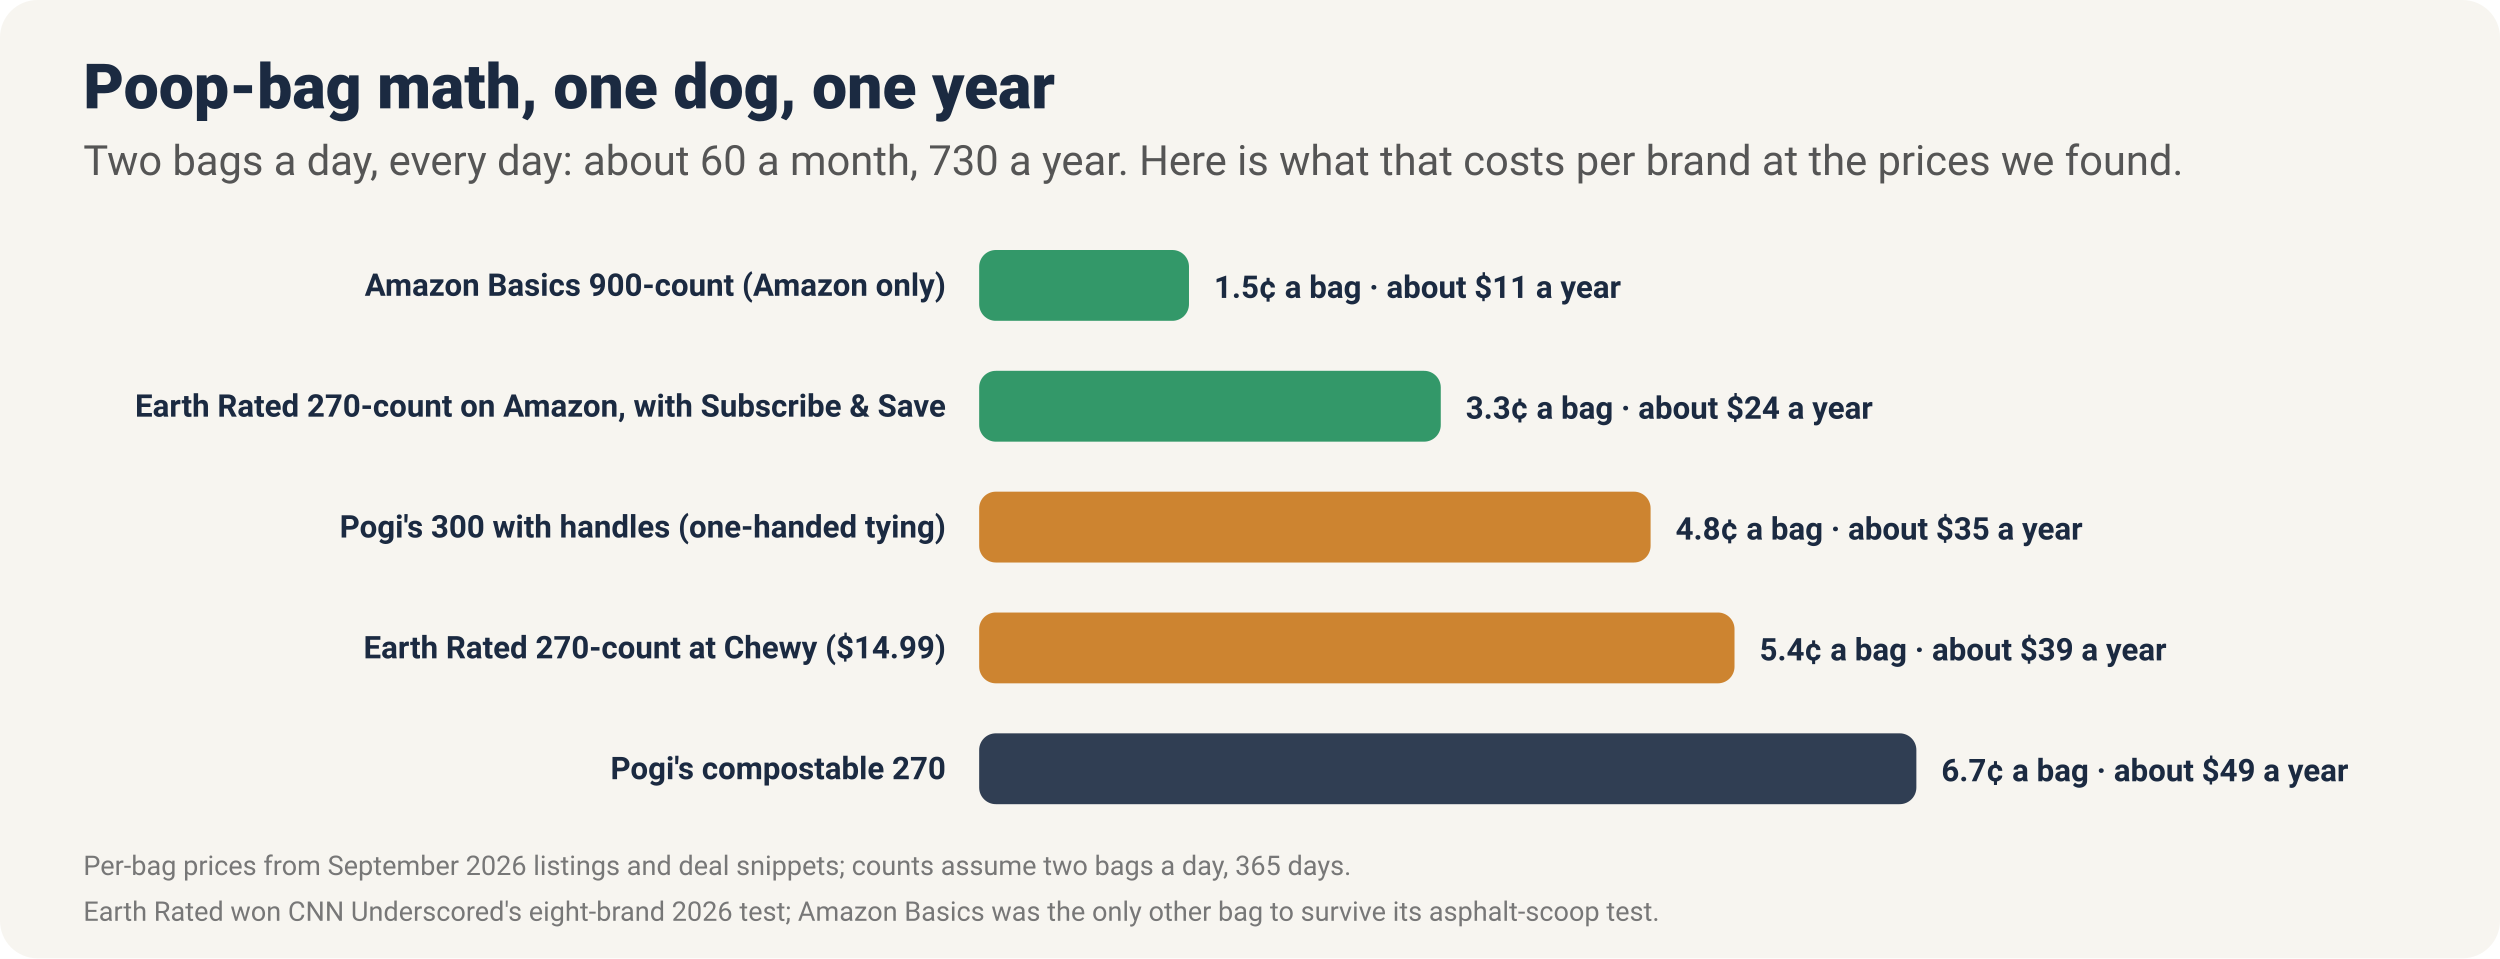
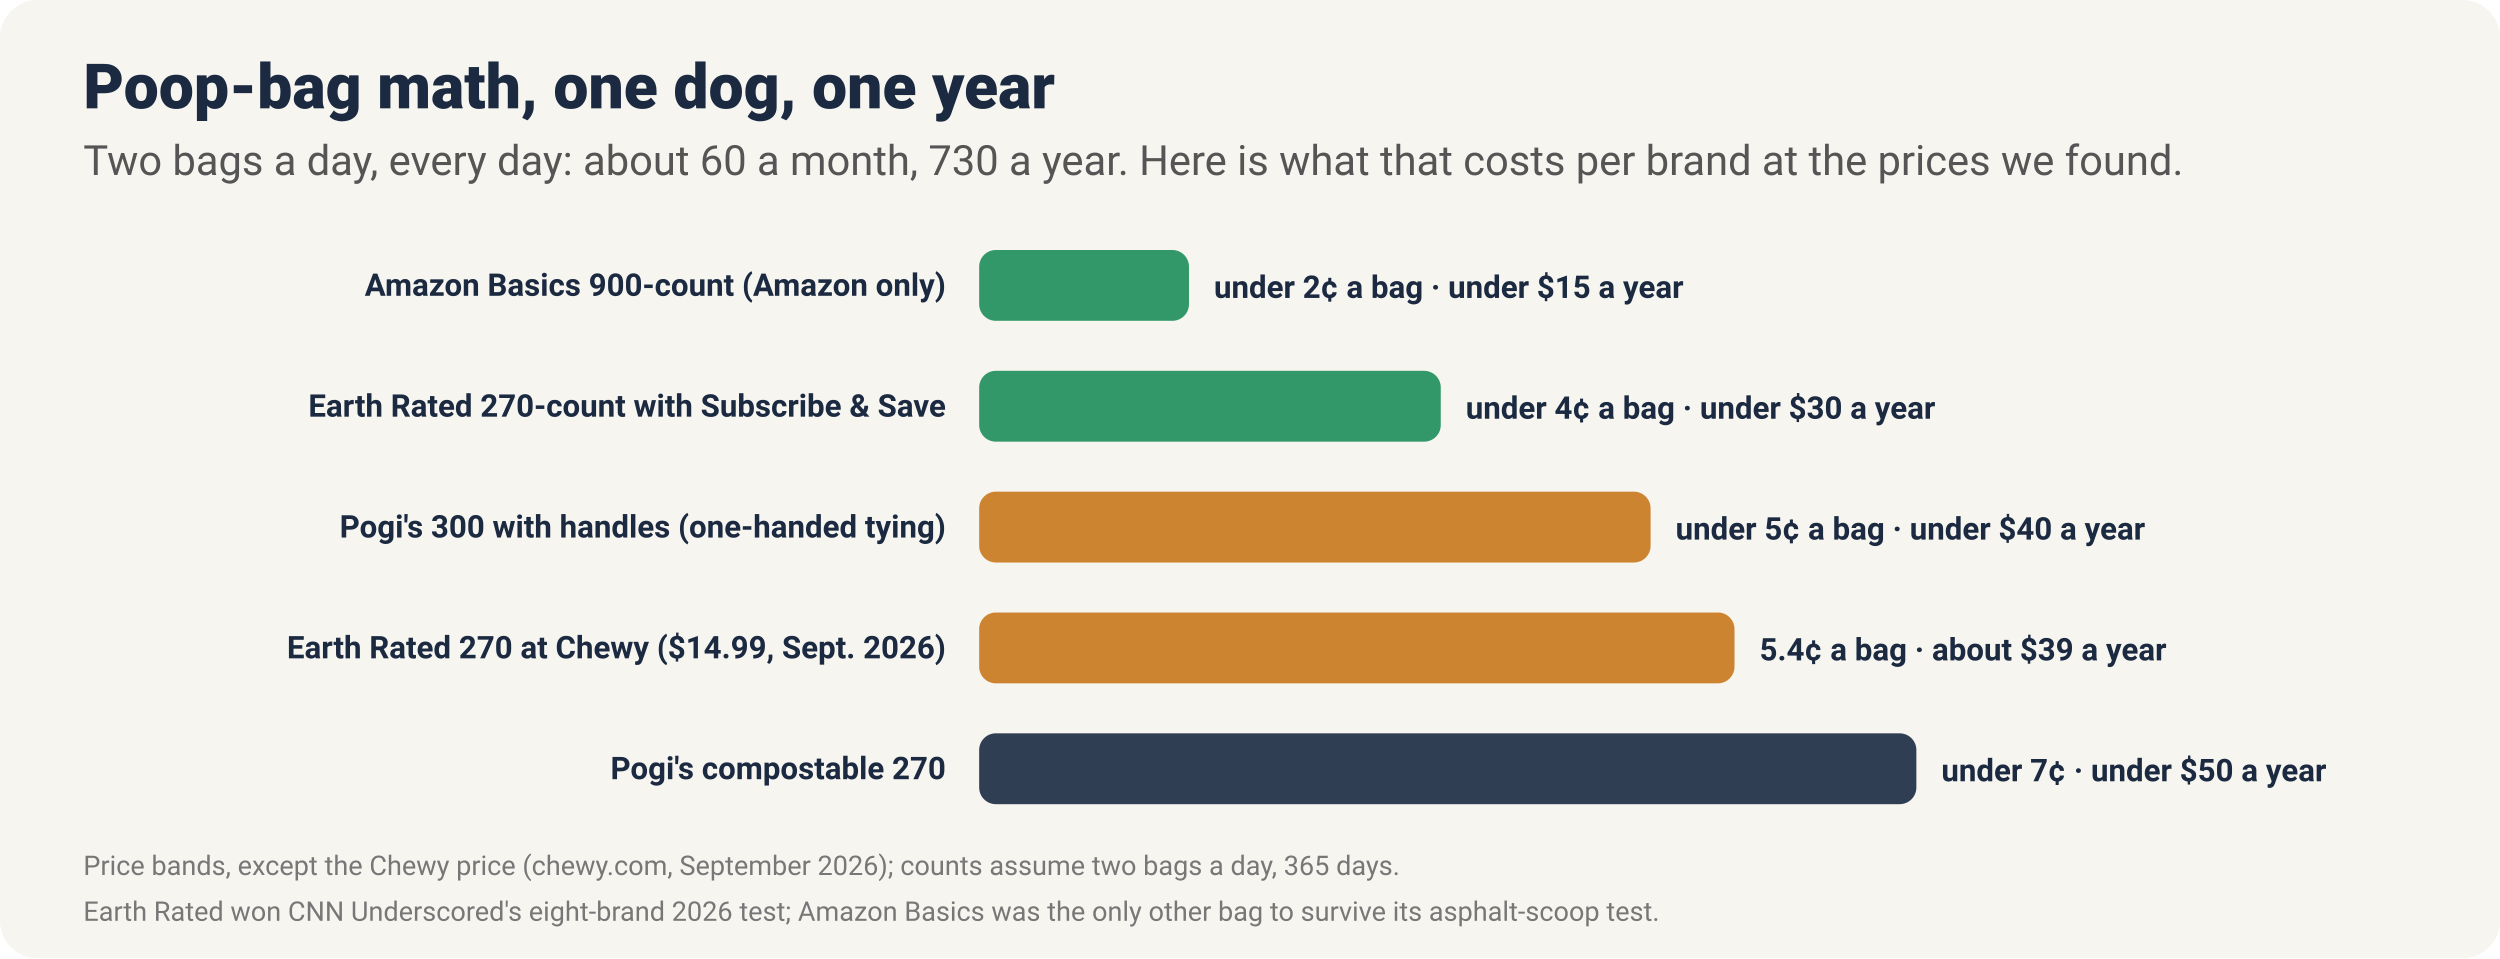
<svg xmlns="http://www.w3.org/2000/svg" viewBox="0 0 1200 460" role="img" aria-label="Poop-bag math for one dog: about 730 bags a year; cost per year by brand">
  <rect width="1200" height="460" rx="18" fill="#F7F5F0" />
  <g font-family="-apple-system,Segoe UI,Roboto,Helvetica,Arial,sans-serif">
    <text x="40" y="52" font-size="30" font-weight="800" fill="#1B2A41" text-anchor="start">Poop-bag math, one dog, one year</text>
    <text x="40" y="84" font-size="20" font-weight="400" fill="#555" text-anchor="start">Two bags a day, every day: about 60 a month, 730 a year. Here is what that costs per brand at the prices we found.</text>
    <text x="454" y="142" font-size="15" font-weight="700" fill="#1B2A41" text-anchor="end">Amazon Basics 900-count (Amazon only)</text>
    <rect x="470" y="120" width="100.714" height="34" rx="8" fill="#1E8E5A" opacity="0.9" />
-     <text x="582.714" y="143" font-size="15" font-weight="700" fill="#1B2A41" text-anchor="start">1.5¢ a bag · about $11 a year</text>
-     <text x="454" y="200" font-size="15" font-weight="700" fill="#1B2A41" text-anchor="end">Earth Rated 270-count on Amazon, with Subscribe &amp; Save</text>
+     <text x="582.714" y="143" font-size="15" font-weight="700" fill="#1B2A41" text-anchor="start">under 2¢ a bag · under $15 a year</text>
+     <text x="454" y="200" font-size="15" font-weight="700" fill="#1B2A41" text-anchor="end">Earth Rated 270-count with Subscribe &amp; Save</text>
    <rect x="470" y="178" width="221.571" height="34" rx="8" fill="#1E8E5A" opacity="0.9" />
-     <text x="703.571" y="201" font-size="15" font-weight="700" fill="#1B2A41" text-anchor="start">3.3¢ a bag · about $24 a year</text>
+     <text x="703.571" y="201" font-size="15" font-weight="700" fill="#1B2A41" text-anchor="start">under 4¢ a bag · under $30 a year</text>
    <text x="454" y="258" font-size="15" font-weight="700" fill="#1B2A41" text-anchor="end">Pogi's 300 with handles (one-handed tying)</text>
    <rect x="470" y="236" width="322.286" height="34" rx="8" fill="#C9781B" opacity="0.9" />
-     <text x="804.286" y="259" font-size="15" font-weight="700" fill="#1B2A41" text-anchor="start">4.8¢ a bag · about $35 a year</text>
-     <text x="454" y="316" font-size="15" font-weight="700" fill="#1B2A41" text-anchor="end">Earth Rated 270-count at Chewy ($14.99)</text>
+     <text x="804.286" y="259" font-size="15" font-weight="700" fill="#1B2A41" text-anchor="start">under 5¢ a bag · under $40 a year</text>
+     <text x="454" y="316" font-size="15" font-weight="700" fill="#1B2A41" text-anchor="end">Earth Rated 270 at Chewy ($14.99, Sept. 2026)</text>
    <rect x="470" y="294" width="362.571" height="34" rx="8" fill="#C9781B" opacity="0.9" />
    <text x="844.571" y="317" font-size="15" font-weight="700" fill="#1B2A41" text-anchor="start">5.4¢ a bag · about $39 a year</text>
    <text x="454" y="374" font-size="15" font-weight="700" fill="#1B2A41" text-anchor="end">Pogi's compostable 270</text>
    <rect x="470" y="352" width="449.857" height="34" rx="8" fill="#1B2A41" opacity="0.9" />
-     <text x="931.857" y="375" font-size="15" font-weight="700" fill="#1B2A41" text-anchor="start">6.7¢ a bag · about $49 a year</text>
-     <text x="40" y="420" font-size="13" font-weight="400" fill="#777" text-anchor="start">Per-bag prices from September 2026 listings and deal snippets; counts assume two bags a day, 365 days.</text>
+     <text x="931.857" y="375" font-size="15" font-weight="700" fill="#1B2A41" text-anchor="start">under 7¢ · under $50 a year</text>
+     <text x="40" y="420" font-size="13" font-weight="400" fill="#777" text-anchor="start">Price bands, except the Chewy price (chewy.com, September 2026); counts assume two bags a day, 365 days.</text>
    <text x="40" y="442" font-size="13" font-weight="400" fill="#777" text-anchor="start">Earth Rated won CNN Underscored's eight-brand 2026 test; Amazon Basics was the only other bag to survive its asphalt-scoop test.</text>
  </g>
</svg>
